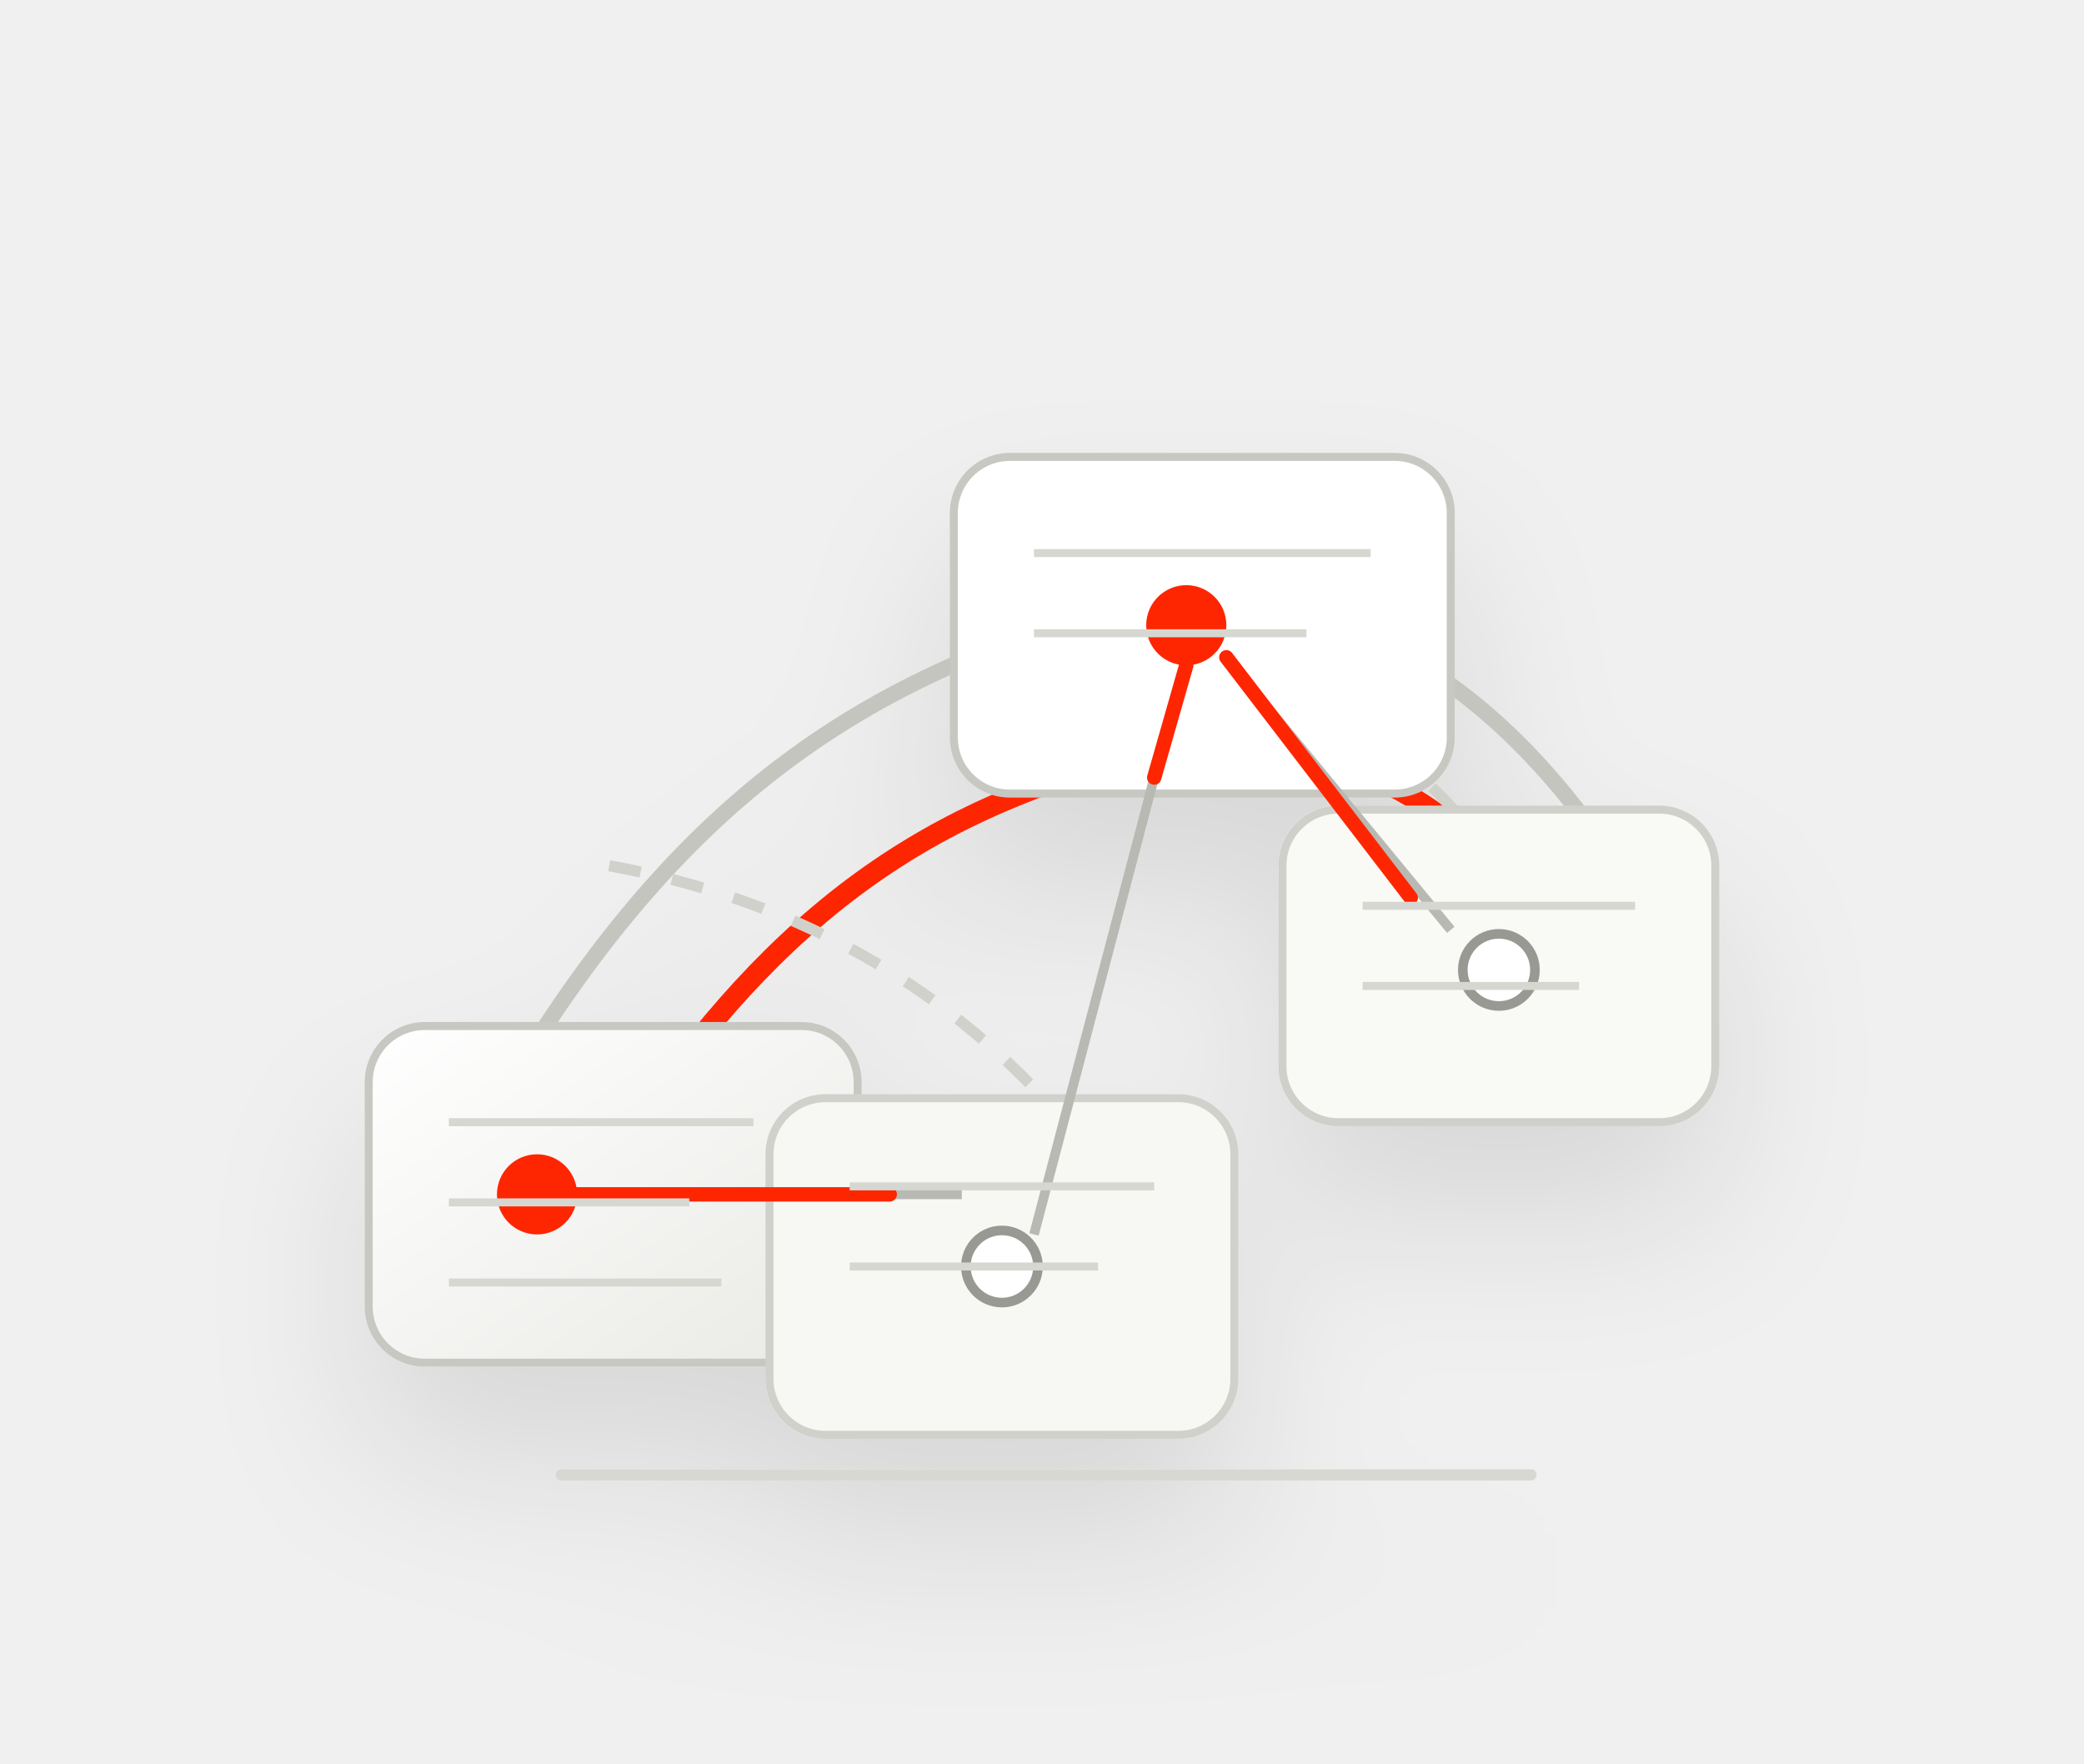
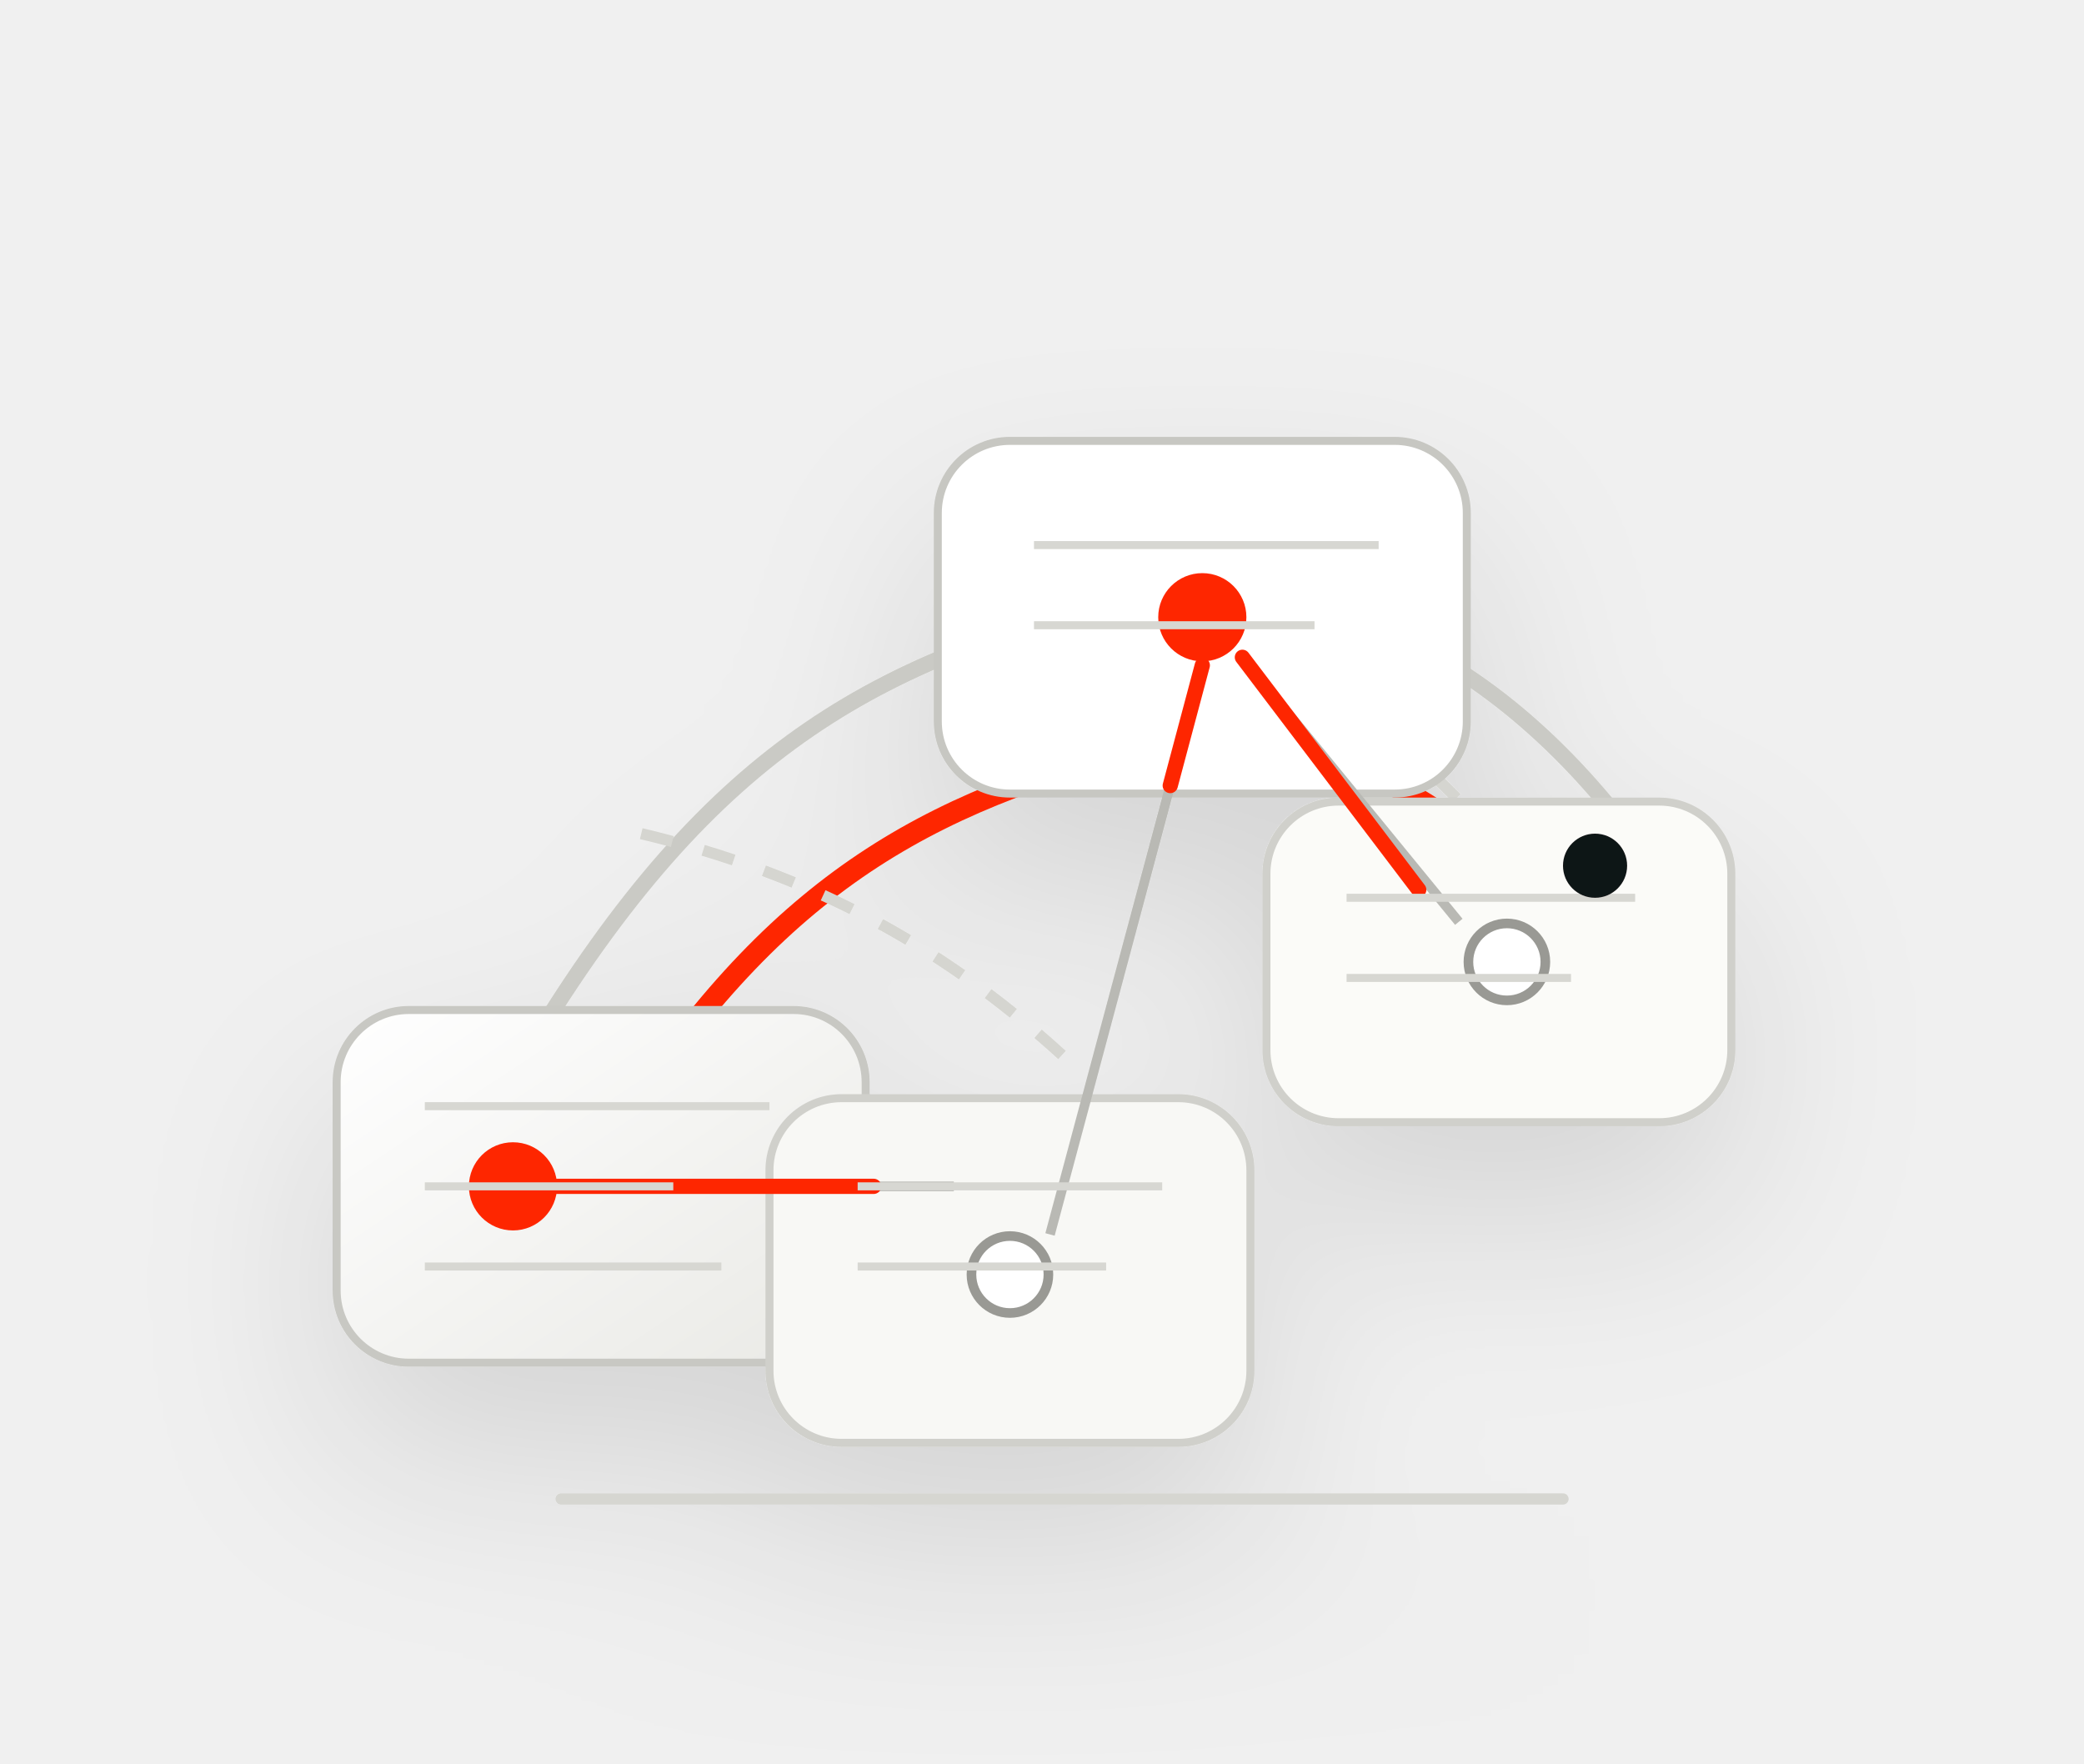
<svg xmlns="http://www.w3.org/2000/svg" viewBox="0 0 260 220" fill="none">
  <defs>
-     <linearGradient id="panel" x1="0" y1="0" x2="1" y2="1">
+     <linearGradient id="p" x1="0" y1="0" x2="1" y2="1">
      <stop stop-color="#fff" />
      <stop offset="1" stop-color="#e9e9e5" />
    </linearGradient>
-     <filter id="sh" x="-30%" y="-30%" width="180%" height="190%">
-       <feDropShadow dx="0" dy="12" stdDeviation="10" flood-color="#000" flood-opacity=".10" />
+     <filter id="s" x="-30%" y="-30%" width="180%" height="190%">
+       <feDropShadow dx="0" dy="12" stdDeviation="12" flood-color="#000" flood-opacity=".11" />
    </filter>
  </defs>
-   <g filter="url(#sh)">
-     <path d="M58 145 C79 106 101 88 132 78 C158 70 181 79 199 104" stroke="#c5c5c0" stroke-width="2" fill="none" />
-     <path d="M73 150 C92 119 110 104 136 96 C158 89 177 95 191 113" stroke="#FE2601" stroke-width="2.6" stroke-linecap="round" fill="none" />
-     <path d="M76 108 C98 112 117 122 132 139M136 78 C157 81 175 91 187 108" stroke="#d1d1cc" stroke-width="1.4" stroke-dasharray="4 4" />
-     <rect x="46" y="128" width="61" height="42" rx="7" fill="url(#panel)" stroke="#c8c8c3" />
-     <rect x="96" y="137" width="58" height="42" rx="7" fill="#f7f7f4" stroke="#d1d1cc" />
-     <rect x="119" y="57" width="62" height="42" rx="7" fill="#fff" stroke="#c8c8c3" />
-     <rect x="160" y="101" width="54" height="39" rx="7" fill="#f9f9f6" stroke="#d0d0cb" />
+   <g filter="url(#s)">
+     <path d="M57 147 C81 101 101 86 132 77 C162 68 188 81 207 109" stroke="#cacac5" stroke-width="2" fill="none" />
+     <path d="M71 151 C91 116 109 103 136 95 C159 88 180 97 194 115" stroke="#FE2601" stroke-width="2.7" stroke-linecap="round" fill="none" />
+     <path d="M80 104 C101 109 118 118 134 133M136 77 C159 80 176 91 189 108" stroke="#d5d5d0" stroke-width="1.4" stroke-dasharray="4 4" />
+     <g>
+       <rect x="42" y="126" width="66" height="44" rx="9" fill="url(#p)" stroke="#c8c8c3" />
+       <rect x="96" y="137" width="60" height="43" rx="9" fill="#f8f8f5" stroke="#d0d0cb" />
+       <rect x="117" y="55" width="66" height="44" rx="9" fill="#fff" stroke="#c7c7c2" />
+       <rect x="158" y="100" width="58" height="40" rx="9" fill="#fbfbf8" stroke="#d0d0cb" />
+     </g>
    <g fill="#FE2601">
-       <circle cx="67" cy="149" r="5" />
-       <circle cx="148" cy="78" r="5" />
+       <circle cx="64" cy="148" r="5.5" />
+       <circle cx="150" cy="77" r="5.5" />
    </g>
    <g fill="#fff" stroke="#999994" stroke-width="1.2">
-       <circle cx="125" cy="158" r="4.5" />
-       <circle cx="187" cy="121" r="4.5" />
+       <circle cx="126" cy="159" r="4.8" />
+       <circle cx="188" cy="120" r="4.8" />
    </g>
-     <path d="M72 149h48M129 154l15-57M153 82l28 34" stroke="#b9b9b4" stroke-width="1.2" />
-     <path d="M72 149h39M144 97l4-14M153 82l23 30" stroke="#FE2601" stroke-width="1.8" stroke-linecap="round" />
+     <path d="M69 148h50M131 154l15-56M155 82l27 33" stroke="#b9b9b4" stroke-width="1.2" />
+     <path d="M69 148h40M146 98l4-15M155 82l22 29" stroke="#FE2601" stroke-width="1.9" stroke-linecap="round" />
    <g stroke="#d7d7d2" stroke-width="1">
-       <path d="M56 140h38M56 150h30M56 160h34M106 148h38M106 158h31M129 69h42M129 79h34M170 113h34M170 123h27" />
+       <path d="M53 138h43M53 148h31M53 158h37M107 148h38M107 158h31M129 68h43M129 78h35M168 112h36M168 122h28" />
    </g>
-     <path d="M70 184h121" stroke="#d8d8d3" stroke-width="1.4" stroke-linecap="round" />
+     <path d="M70 187h125" stroke="#d6d6d1" stroke-width="1.4" stroke-linecap="round" />
+     <circle cx="199" cy="108" r="4" fill="#111214" />
  </g>
</svg>
